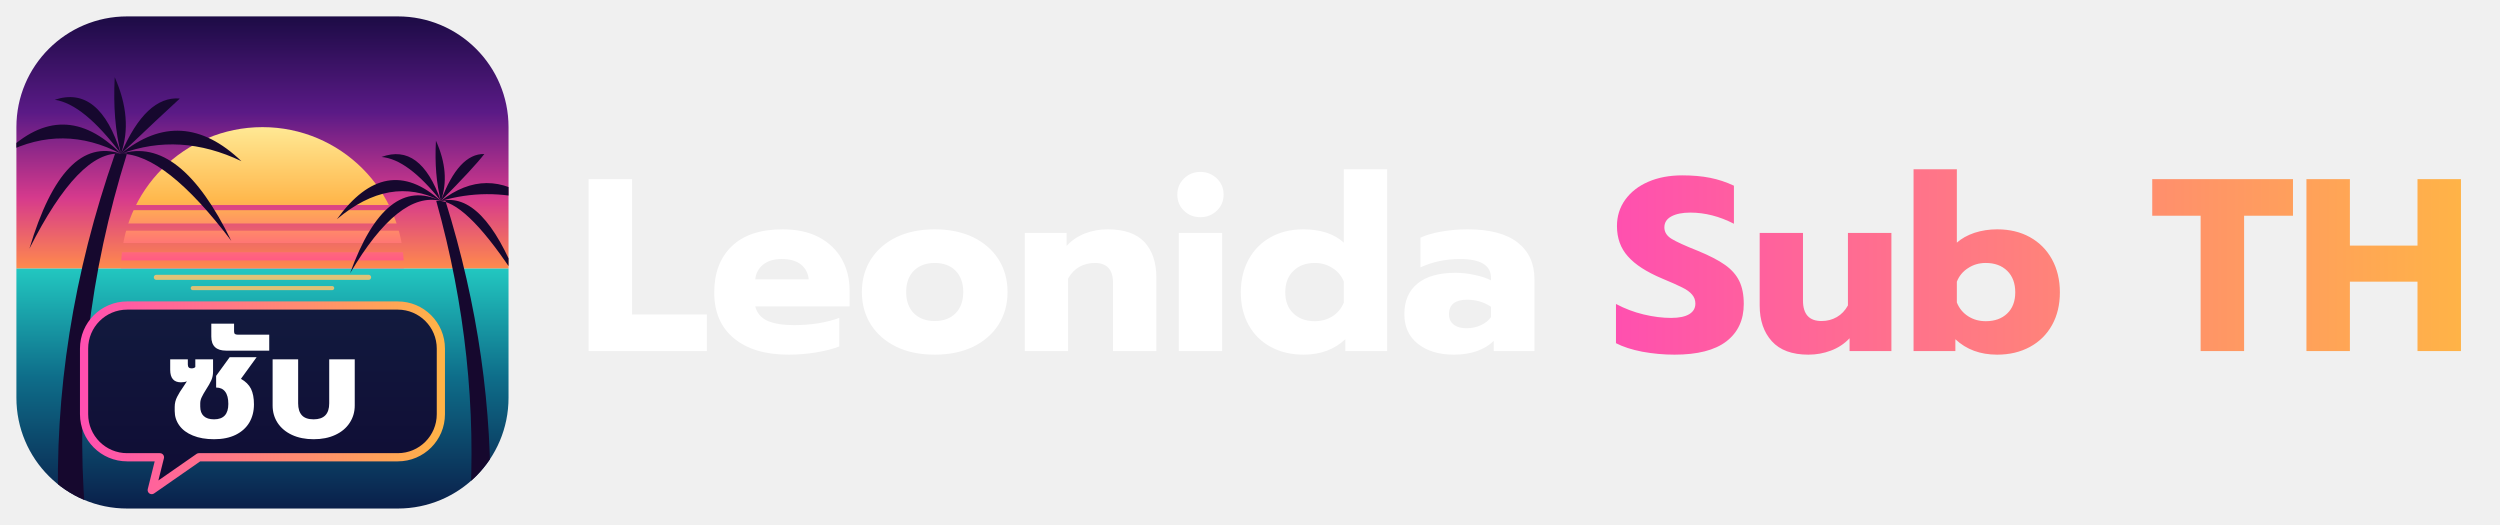
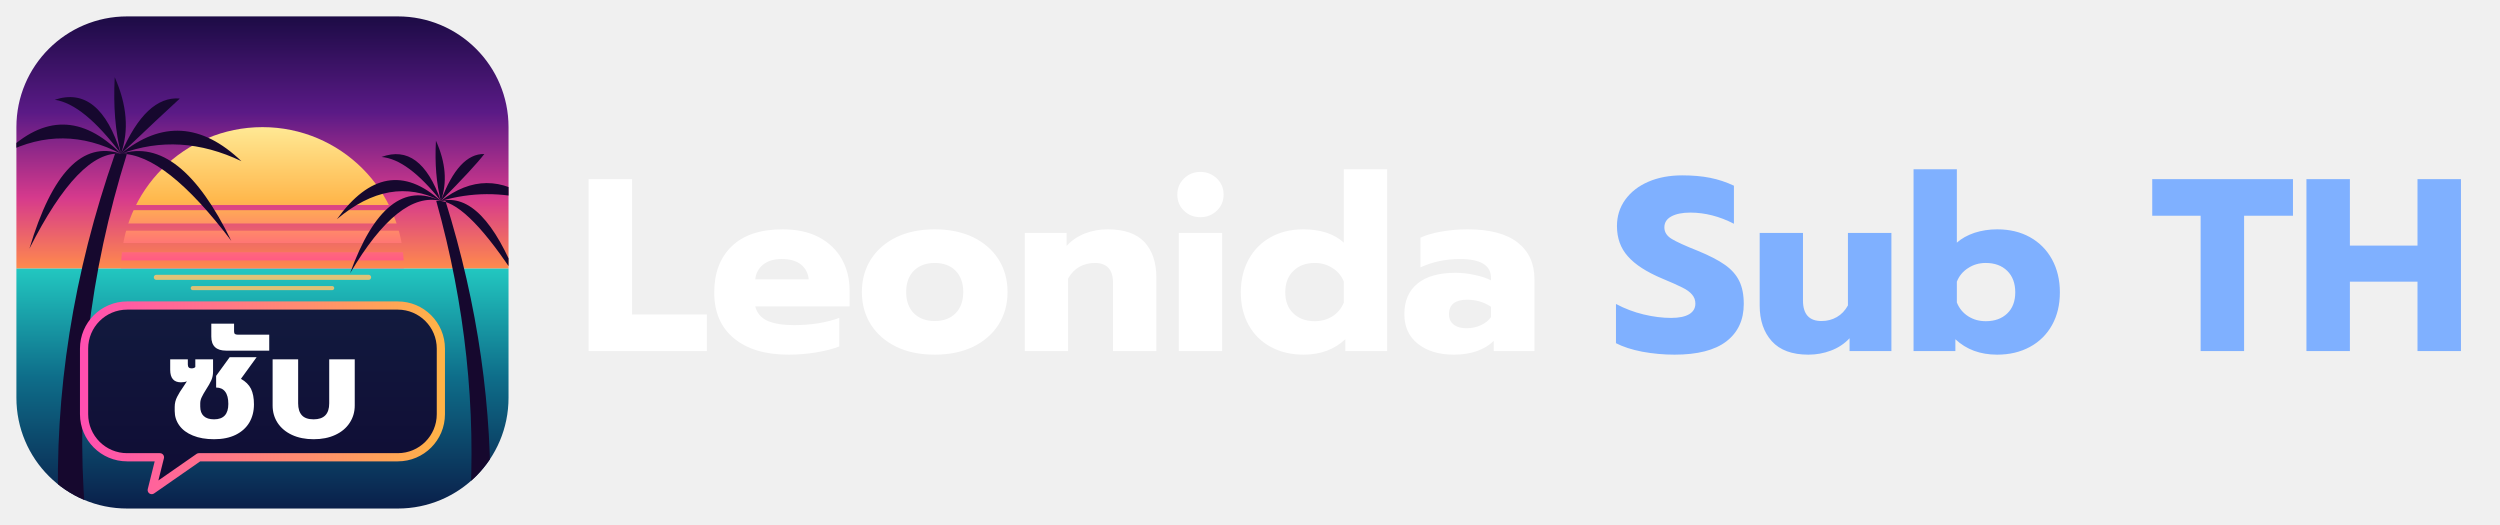
<svg xmlns="http://www.w3.org/2000/svg" viewBox="0 0 1524 320" width="1524" height="320">
  <defs>
    <linearGradient id="word" x1="981" y1="0" x2="1500" y2="0" gradientUnits="userSpaceOnUse">
-       <stop offset="0" stop-color="#FF4FB0" />
-       <stop offset="1" stop-color="#FFB347" />
+       <stop offset="0" stop-color="#7FB0FF" />
+       <stop offset="1" stop-color="#7FB0FF" />
    </linearGradient>
  </defs>
  <g transform="scale(0.625)">
    <defs>
      <linearGradient id="i-sky" x1="0" y1="16" x2="0" y2="262" gradientUnits="userSpaceOnUse">
        <stop offset="0" stop-color="#1C0B45" />
        <stop offset="0.38" stop-color="#5A1A86" />
        <stop offset="0.72" stop-color="#D63A8C" />
        <stop offset="1" stop-color="#FF8A4C" />
      </linearGradient>
      <linearGradient id="i-sea" x1="0" y1="262" x2="0" y2="496" gradientUnits="userSpaceOnUse">
        <stop offset="0" stop-color="#22C7C0" />
        <stop offset="0.45" stop-color="#0E6E8A" />
        <stop offset="1" stop-color="#0A1F4A" />
      </linearGradient>
      <linearGradient id="i-sun" x1="0" y1="112" x2="0" y2="262" gradientUnits="userSpaceOnUse">
        <stop offset="0" stop-color="#FFF1A0" />
        <stop offset="0.55" stop-color="#FFB84D" />
        <stop offset="1" stop-color="#FF4F8B" />
      </linearGradient>
      <linearGradient id="i-neon" x1="80" y1="0" x2="432" y2="0" gradientUnits="userSpaceOnUse">
        <stop offset="0" stop-color="#FF4FB0" />
        <stop offset="1" stop-color="#FFB347" />
      </linearGradient>
      <mask id="i-stripes" maskUnits="userSpaceOnUse" x="0" y="0" width="512" height="512">
        <rect width="512" height="512" fill="#fff" />
        <rect x="100" y="200" width="312" height="5" fill="#000" />
        <rect x="100" y="218" width="312" height="7" fill="#000" />
        <rect x="100" y="237" width="312" height="9" fill="#000" />
        <rect x="100" y="254" width="312" height="8" fill="#000" />
      </mask>
      <clipPath id="i-tile">
        <rect x="16" y="16" width="480" height="480" rx="108" />
      </clipPath>
    </defs>
    <g clip-path="url(#i-tile)">
      <rect x="16" y="16" width="480" height="246" fill="url(#i-sky)" />
      <rect x="16" y="262" width="480" height="234" fill="url(#i-sea)" />
      <path d="M118 262A138 138 0 0 1 394 262Z" fill="url(#i-sun)" mask="url(#i-stripes)" />
      <g fill="#FFC36B" opacity="0.85">
        <rect x="150" y="268" width="212" height="5" rx="2.5" />
        <rect x="186" y="279" width="140" height="4" rx="2" />
      </g>
      <path fill="#16082E" d="M57 500Q50.9 325 112.2 150L123.8 150Q69.1 325 83 500ZM118 150Q61.8 93.5 5.2 149Q61.6 120.5 118 150ZM118 150Q97.1 82.7 53.4 97.3Q81.7 101.5 118 150ZM118 150Q129.9 115.9 111.9 75.3Q109.7 117.6 118 150ZM118 150Q159 111 175.4 96.1Q142.4 93.3 118 150ZM118 150Q175.5 128.6 235.5 157.2Q177.2 101.6 118 150ZM118 150Q161.3 150 225.6 234.9Q175.5 132 118 150ZM118 150Q61.9 131.1 28.7 242.5Q77.4 146.1 118 150Z" />
      <path fill="#16082E" d="M458 500Q468 348 425.5 196L434.5 196Q482 348 478 500ZM430 196Q474.7 183 519.3 195.5Q474.6 161.4 430 196ZM430 196Q462.2 163.5 472.4 150.2Q447.3 149.7 430 196ZM430 196Q439.6 169.2 425.2 137.2Q423.4 170.5 430 196ZM430 196Q410 139.1 372.1 153.1Q397.9 155.3 430 196ZM430 196Q376.3 147.7 328.6 213.8Q380.3 170.3 430 196ZM430 196Q376.3 170.1 341.4 266.6Q389 185.9 430 196ZM430 196Q457.5 199.4 505.2 273.4Q471.1 186.3 430 196Z" />
      <path d="M124 298H388A42 42 0 0 1 430 340V404A42 42 0 0 1 388 446H194L148 478L156 446H124A42 42 0 0 1 82 404V340A42 42 0 0 1 124 298Z" fill="#120830" fill-opacity="0.88" stroke="url(#i-neon)" stroke-width="8" stroke-linejoin="round" />
      <path fill="#FFFFFF" d="M170.4 400.9V396.9Q170.4 391.6 172.8 387Q175.1 382.4 179.1 376.8L182.3 371.9Q179.9 372.9 176.5 372.9Q166 372.9 166 360.7V350.5H183.2V355.5Q183.2 359.3 186.7 359.3Q189.3 359.3 190.5 358V350.5H207.8V362.4Q207.8 367.1 206.1 370.9Q204.4 374.7 201 379.9Q198.2 384.3 196.8 387.3Q195.3 390.3 195.3 393.5V396.5Q195.3 402.6 198.7 405.8Q202.1 409 208.8 409Q222.7 409 222.7 394Q222.7 386 219.6 382Q216.6 378 210.8 378V366.6L224 348.4H250.3L235 369.5Q241.8 373.3 244.8 379.2Q247.7 385.2 247.7 394.4Q247.7 404.4 243.2 412.1Q238.7 419.7 229.9 424.1Q221.1 428.4 208.8 428.4Q196.8 428.4 188.1 424.8Q179.5 421.3 175 415.1Q170.4 408.8 170.4 400.9ZM206.1 328.3V315.7H228.3V323.2Q228.3 325 229.1 325.7Q229.9 326.4 231.7 326.4H262.6V342H220.6Q206.1 342 206.1 328.3ZM265.9 395.5V350.5H290.8V393.4Q290.8 401 294.4 405Q298 409 305.9 409Q321.1 409 321.1 393.4V350.5H346V395.5Q346 405 341 412.5Q336.1 420 327 424.2Q318 428.4 305.9 428.4Q293.9 428.4 284.8 424.2Q275.8 420 270.8 412.5Q265.9 405 265.9 395.5Z" />
    </g>
  </g>
  <path fill="#FFFFFF" d="M358.8 109.2H385.3V191.7H430.9V214H358.8ZM435.4 178.3Q435.4 160.4 446.1 150.1Q456.8 139.8 477.1 139.8Q490 139.8 499.2 144.6Q508.4 149.5 513.2 158Q517.9 166.4 517.9 177.1V186.8H460.4Q461.9 192.8 467.9 195.6Q473.9 198.2 484.3 198.2Q491.3 198.2 498.8 197.1Q506.2 195.8 511.6 193.8V211.2Q506 213.4 497.7 214.8Q489.4 216.2 480.7 216.2Q459.5 216.2 447.5 206.3Q435.4 196.4 435.4 178.3ZM493 170.3Q492.4 164.5 488.2 161.2Q484 157.9 476.6 157.9Q469.4 157.9 465.2 161.3Q461 164.7 460.4 170.3ZM525.4 178Q525.4 166.8 530.9 158.1Q536.4 149.5 546.4 144.6Q556.4 139.8 569.8 139.8Q583.1 139.8 593.2 144.6Q603.2 149.5 608.7 158.1Q614.2 166.8 614.2 178Q614.2 189.2 608.7 197.9Q603.2 206.5 593.2 211.4Q583.1 216.2 569.8 216.2Q556.4 216.2 546.4 211.4Q536.4 206.5 530.9 197.9Q525.4 189.2 525.4 178ZM587.2 178Q587.2 169.8 582.5 165Q577.8 160.3 569.8 160.3Q561.9 160.3 557.1 165Q552.4 169.8 552.4 178Q552.4 186.2 557.1 191Q561.9 195.7 569.8 195.7Q577.8 195.7 582.5 191Q587.2 186.2 587.2 178ZM624.7 142H650.2V149.9Q654.8 144.9 661.4 142.3Q668 139.8 675.2 139.8Q690.4 139.8 697.7 147.6Q704.9 155.5 704.9 169V214H678.5V172.4Q678.5 160.3 667.4 160.3Q662.3 160.3 658.1 162.6Q653.9 164.9 651.1 169.8V214H624.7ZM717.7 118.6Q717.7 112.8 721.8 108.8Q725.8 104.8 731.8 104.8Q737.6 104.8 741.8 108.8Q745.9 112.8 745.9 118.6Q745.9 124.5 741.8 128.4Q737.6 132.4 731.8 132.4Q725.8 132.4 721.8 128.5Q717.7 124.6 717.7 118.6ZM718.6 142H745V214H718.6ZM756.4 178.2Q756.4 166.9 761.2 158.1Q766 149.4 774.6 144.6Q783.2 139.8 794.6 139.8Q802.1 139.8 808.5 141.8Q814.8 143.9 819.2 147.9V103.2H845.6V214H820.1V206.8Q810.1 216.2 794.6 216.2Q783.4 216.2 774.7 211.5Q766 206.8 761.2 198.2Q756.4 189.6 756.4 178.2ZM819.2 184.4V171.7Q817.1 166.4 812.3 163.4Q807.5 160.3 801.5 160.3Q793.4 160.3 788.5 165.1Q783.5 169.9 783.5 178.2Q783.5 186.4 788.5 191.1Q793.4 195.8 801.5 195.8Q807.5 195.8 812.3 192.8Q817.1 189.7 819.2 184.4ZM856.1 191.5Q856.1 179.3 864.2 172.8Q872.2 166.3 887.2 166.3Q893 166.3 898.9 167.6Q904.8 168.8 908.9 170.9V169.4Q908.9 157.9 890 157.9Q876.9 157.9 865.9 163V144.9Q870.7 142.6 878.5 141.2Q886.3 139.8 894.7 139.8Q914.8 139.8 925.1 147.8Q935.4 155.8 935.4 170.2V214H910.6V207.8Q906.5 211.8 900.4 214Q894.2 216.2 886.3 216.2Q872.8 216.2 864.5 209.7Q856.1 203.2 856.1 191.5ZM908.9 193.3V187Q902.5 182.7 894.2 182.7Q889 182.7 886.1 184.9Q883.3 187.2 883.3 191.5Q883.3 195.6 886.1 197.8Q888.9 200.1 894.1 200.1Q898.8 200.1 902.8 198.2Q906.9 196.3 908.9 193.3Z" />
  <path fill="url(#word)" d="M985.1 209.2V185.3Q993.2 189.6 1002 191.7Q1010.8 193.8 1018.7 193.8Q1026 193.8 1029.8 191.5Q1033.5 189.2 1033.5 185.1Q1033.5 181.9 1031.5 179.6Q1029.5 177.2 1025.6 175.3Q1021.7 173.3 1013.5 169.9Q998.9 163.8 992.3 156.2Q985.7 148.8 985.7 137.8Q985.7 128.8 990.7 121.8Q995.8 114.7 1004.8 110.8Q1013.8 106.9 1025.5 106.9Q1035 106.9 1042.5 108.4Q1050 109.9 1057 113.2V136.4Q1043.8 129.6 1030.4 129.6Q1023.2 129.6 1018.9 131.9Q1014.6 134.2 1014.6 138.6Q1014.6 142.9 1019 145.6Q1023.4 148.3 1035 152.9Q1045.7 157.3 1051.6 161.5Q1057.5 165.7 1060.2 171.2Q1063 176.8 1063 185.3Q1063 199.9 1052.4 208.1Q1041.8 216.2 1020.8 216.2Q1010.9 216.2 1001.1 214.4Q991.4 212.5 985.1 209.2ZM1072.7 186.2V142H1099.1V183.2Q1099.1 195.7 1110.4 195.7Q1115.5 195.7 1119.7 193.3Q1123.9 190.9 1126.5 186.2V142H1153V214H1127.5V206.2Q1122.8 211.2 1116.2 213.7Q1109.6 216.2 1102.4 216.2Q1087.5 216.2 1080.1 208Q1072.7 199.8 1072.7 186.2ZM1192 206.8V214H1166.5V103.2H1192.9V147.9Q1197.2 144.1 1203.7 141.9Q1210.2 139.8 1217.5 139.8Q1228.9 139.8 1237.5 144.6Q1246.1 149.4 1250.9 158.1Q1255.7 166.9 1255.7 178.2Q1255.7 189.6 1250.9 198.2Q1246.1 206.8 1237.4 211.5Q1228.7 216.2 1217.5 216.2Q1202 216.2 1192 206.8ZM1228.5 178.2Q1228.5 169.9 1223.6 165.1Q1218.7 160.3 1210.5 160.3Q1204.5 160.3 1199.8 163.4Q1195 166.4 1192.9 171.7V184.4Q1195 189.7 1199.8 192.8Q1204.5 195.8 1210.5 195.8Q1218.7 195.8 1223.6 191.1Q1228.5 186.4 1228.5 178.2ZM1341.5 131.5H1312V109.2H1397.8V131.5H1368V214H1341.5ZM1406 109.2H1432.5V149.7H1473.7V109.2H1500.2V214H1473.7V171.7H1432.5V214H1406Z" />
</svg>
